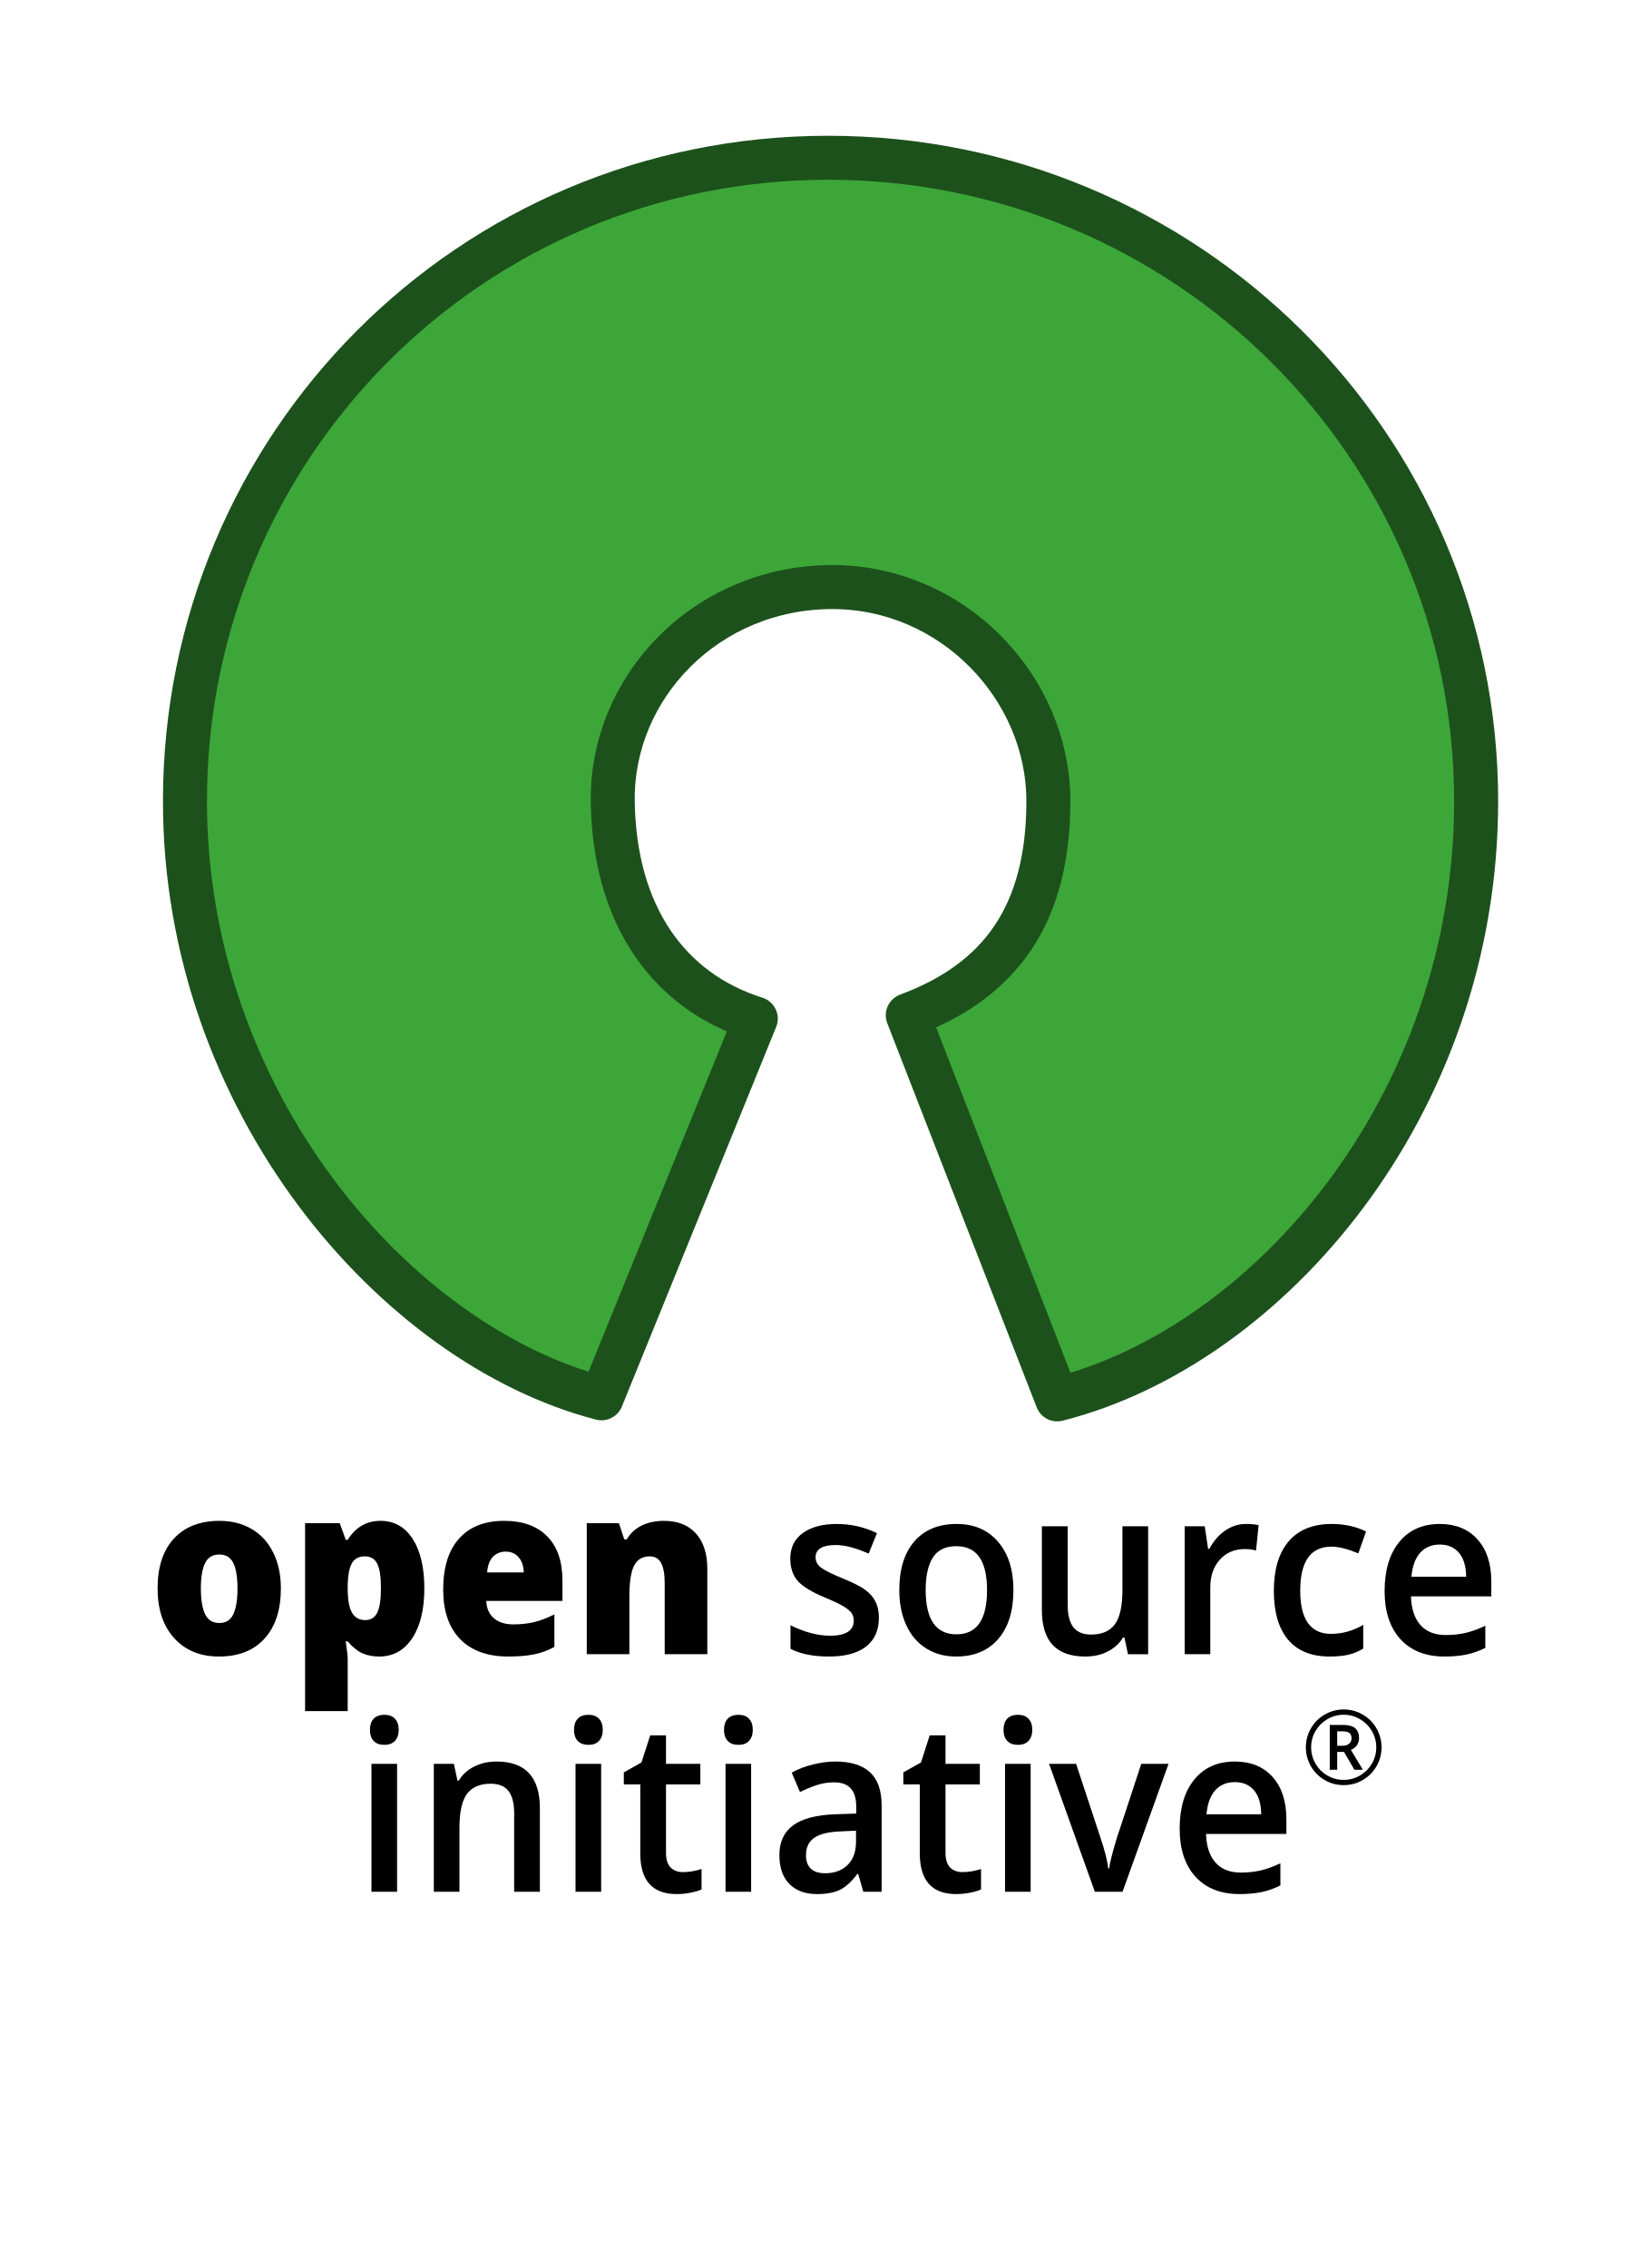
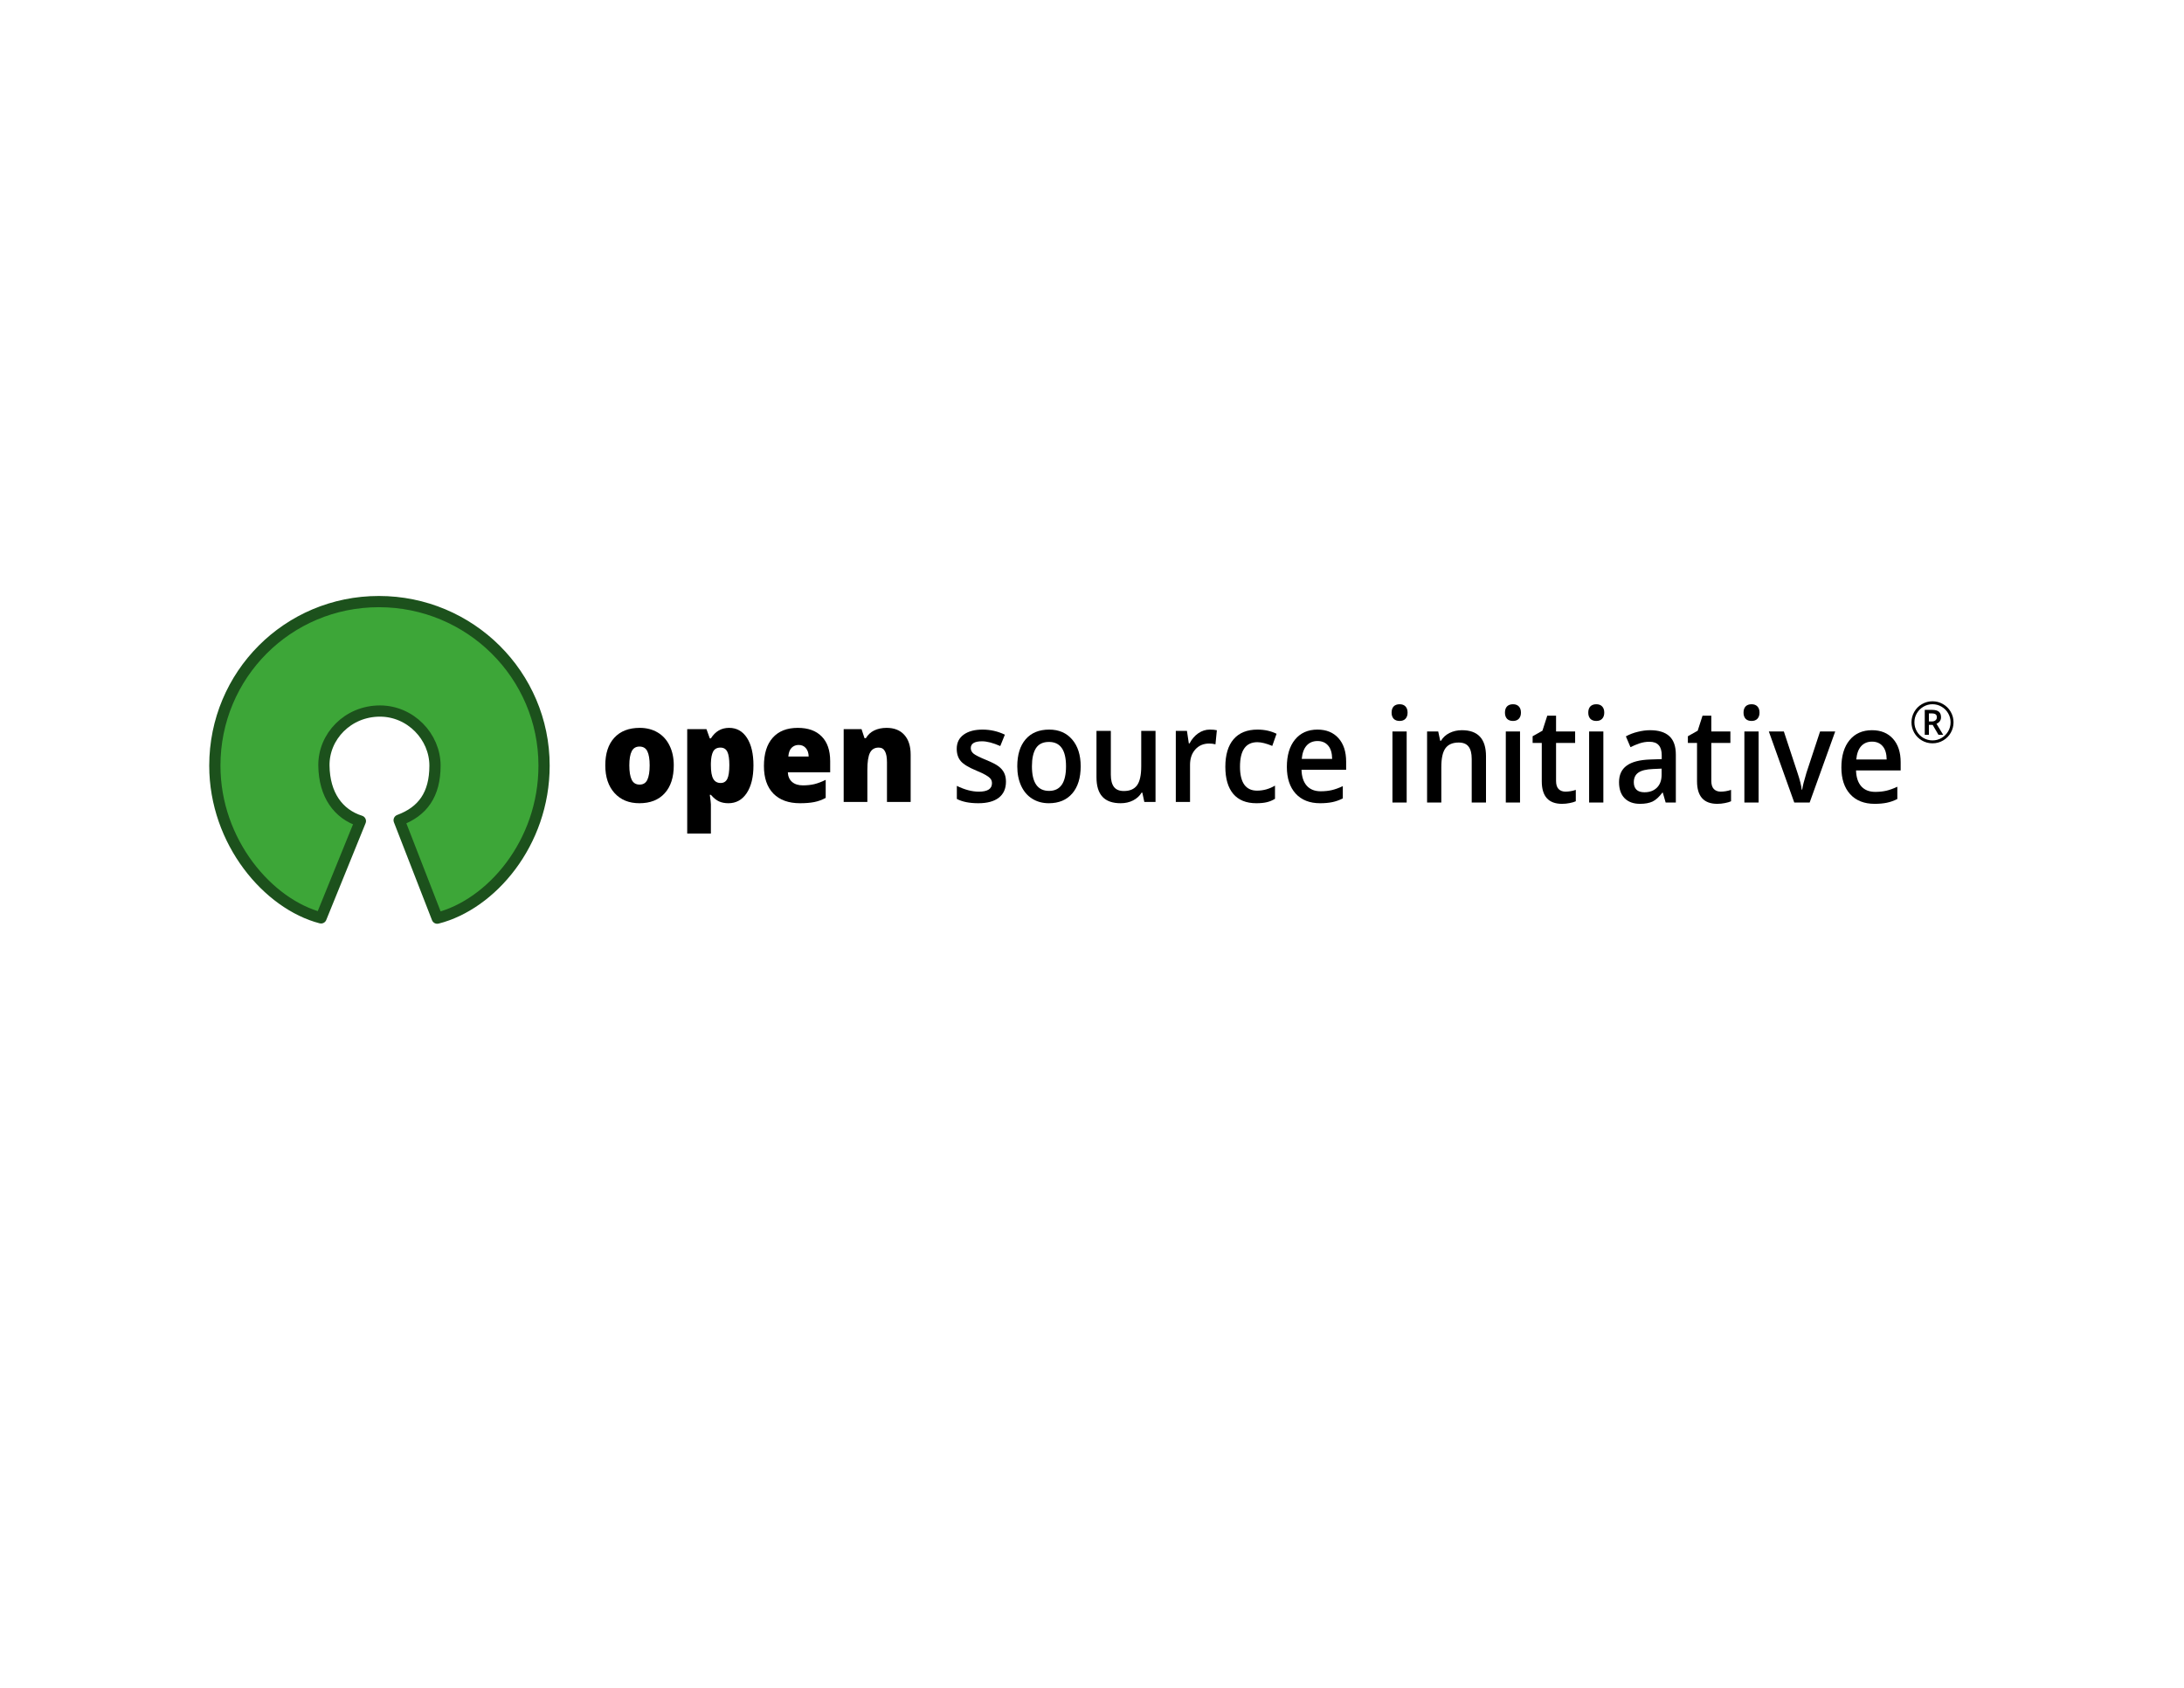
- <svg xmlns="http://www.w3.org/2000/svg" width="8in" height="11in" viewBox="0 0 576 792" version="1.2" id="svg5">
-   <defs id="defs9" />
-   <g id="surface480" transform="translate(56.31925,47.20125)">
-     <path style="fill:#3da638;fill-opacity:1;fill-rule:nonzero;stroke:#1c511c;stroke-width:153.697;stroke-linecap:round;stroke-linejoin:round;stroke-miterlimit:4;stroke-opacity:1" d="m 2607.227,1436.68 c 322.578,119.805 490.976,350.508 490.976,747.578 0,397.07 -334.609,746.953 -752.695,747.656 -441.211,0.703 -774.023,-349.141 -768.711,-747.656 5.312,-398.516 195.391,-663.633 499.57,-759.492 L 1537.5,99.062 C 816.289,285.781 82.773,1136.602 82.773,2184.258 c 0,1240.859 997.031,2246.797 2246.719,2246.797 1249.688,0 2262.734,-1005.938 2262.734,-2246.797 0,-1063.945 -726.562,-1902.93 -1463.164,-2088.906 z m 0,0" transform="matrix(0.1,0,0,-0.1,0,451)" id="path2" />
-   </g>
-   <flowRoot xml:space="preserve" id="flowRoot3726" style="fill:black;stroke:none;stroke-opacity:1;stroke-width:1px;stroke-linejoin:miter;stroke-linecap:butt;fill-opacity:1;font-family:Open Sans;font-style:normal;font-weight:normal;font-size:72px;-inkscape-font-specification:Open Sans;line-height:125%;letter-spacing:0px;word-spacing:0px;font-stretch:normal;font-variant:normal;text-anchor:start;text-align:start;writing-mode:lr">
-     <flowRegion id="flowRegion3728">
-       <rect id="rect3730" width="575.708" height="214.013" x="78.847" y="733.103" />
-     </flowRegion>
-     <flowPara id="flowPara3732" />
-   </flowRoot>
-   <flowRoot xml:space="preserve" id="flowRoot3734" style="fill:black;stroke:none;stroke-opacity:1;stroke-width:1px;stroke-linejoin:miter;stroke-linecap:butt;fill-opacity:1;font-family:Open Sans;font-style:normal;font-weight:normal;font-size:72px;-inkscape-font-specification:Open Sans;line-height:125%;letter-spacing:0px;word-spacing:0px;font-stretch:normal;font-variant:normal;text-anchor:start;text-align:start;writing-mode:lr">
-     <flowRegion id="flowRegion3736">
-       <rect id="rect3738" width="635.782" height="287.854" x="88.859" y="688.048" />
-     </flowRegion>
-     <flowPara id="flowPara3740" />
-   </flowRoot>
-   <g aria-label="open source initiative" transform="matrix(1.082925,0,0,1.148944,-0.4978535,-115.5074)" style="font-style:normal;font-variant:normal;font-weight:normal;font-stretch:normal;font-size:54px;line-height:125%;font-family:'Open Sans';-inkscape-font-specification:'Open Sans';text-align:start;letter-spacing:0px;word-spacing:0px;writing-mode:lr-tb;text-anchor:start;fill:#000000;fill-opacity:1;stroke:none;stroke-width:0.75px;stroke-linecap:butt;stroke-linejoin:miter;stroke-opacity:1" id="flowRoot3742">
-     <path d="m 91.043,583.307 q 0,9.773 -5.273,15.258 -5.238,5.449 -14.695,5.449 -9.07,0 -14.449,-5.59 -5.344,-5.59 -5.344,-15.117 0,-9.738 5.238,-15.117 5.273,-5.414 14.766,-5.414 5.871,0 10.371,2.496 4.5,2.496 6.926,7.172 2.461,4.641 2.461,10.863 z m -25.805,0 q 0,5.133 1.371,7.84 1.371,2.672 4.605,2.672 3.199,0 4.5,-2.672 1.336,-2.707 1.336,-7.84 0,-5.098 -1.336,-7.699 -1.336,-2.602 -4.57,-2.602 -3.164,0 -4.535,2.602 -1.371,2.566 -1.371,7.699 z" style="font-style:normal;font-variant:normal;font-weight:800;font-stretch:normal;font-size:72px;font-family:'Open Sans';-inkscape-font-specification:'Open Sans, Ultra-Bold';font-variant-ligatures:normal;font-variant-caps:normal;font-variant-numeric:normal;font-feature-settings:normal;text-align:center;writing-mode:lr-tb;text-anchor:middle" id="path3756" />
-     <path d="m 122.754,604.014 q -3.023,0 -5.414,-0.984 -2.391,-1.02 -4.746,-3.621 h -0.633 q 0.633,4.184 0.633,5.203 v 15.996 H 98.848 v -57.129 h 11.18 l 1.934,5.062 h 0.633 q 3.832,-5.766 10.582,-5.766 6.609,0 10.371,5.484 3.762,5.484 3.762,15.047 0,9.633 -3.938,15.188 -3.902,5.52 -10.617,5.52 z m -4.605,-30.445 q -3.023,0 -4.254,2.18 -1.195,2.145 -1.301,6.398 v 1.09 q 0,5.133 1.371,7.418 1.371,2.285 4.324,2.285 2.637,0 3.832,-2.25 1.195,-2.285 1.195,-7.523 0,-5.133 -1.195,-7.348 -1.195,-2.25 -3.973,-2.25 z" style="font-style:normal;font-variant:normal;font-weight:800;font-stretch:normal;font-size:72px;font-family:'Open Sans';-inkscape-font-specification:'Open Sans, Ultra-Bold';font-variant-ligatures:normal;font-variant-caps:normal;font-variant-numeric:normal;font-feature-settings:normal;text-align:center;writing-mode:lr-tb;text-anchor:middle" id="path3758" />
-     <path d="m 164.344,604.014 q -9.949,0 -15.469,-5.273 -5.484,-5.309 -5.484,-15.082 0,-10.09 5.098,-15.469 5.098,-5.414 14.555,-5.414 9,0 13.887,4.711 4.922,4.676 4.922,13.5 v 6.117 h -24.574 q 0.141,3.34 2.426,5.238 2.32,1.898 6.293,1.898 3.621,0 6.645,-0.668 3.059,-0.703 6.609,-2.355 v 9.879 q -3.234,1.652 -6.68,2.285 -3.445,0.633 -8.227,0.633 z m -0.809,-31.887 q -2.426,0 -4.078,1.547 -1.617,1.512 -1.898,4.781 h 11.812 q -0.07,-2.883 -1.652,-4.605 -1.547,-1.723 -4.184,-1.723 z" style="font-style:normal;font-variant:normal;font-weight:800;font-stretch:normal;font-size:72px;font-family:'Open Sans';-inkscape-font-specification:'Open Sans, Ultra-Bold';font-variant-ligatures:normal;font-variant-caps:normal;font-variant-numeric:normal;font-feature-settings:normal;text-align:center;writing-mode:lr-tb;text-anchor:middle" id="path3760" />
-     <path d="m 214.828,603.311 v -21.727 q 0,-3.973 -1.16,-5.977 -1.125,-2.039 -3.656,-2.039 -3.48,0 -5.027,2.777 -1.547,2.777 -1.547,9.527 v 17.438 h -13.746 v -39.832 h 10.371 l 1.723,4.922 h 0.809 q 1.758,-2.812 4.852,-4.219 3.129,-1.406 7.172,-1.406 6.609,0 10.266,3.832 3.691,3.832 3.691,10.793 v 25.91 z" style="font-style:normal;font-variant:normal;font-weight:800;font-stretch:normal;font-size:72px;font-family:'Open Sans';-inkscape-font-specification:'Open Sans, Ultra-Bold';font-variant-ligatures:normal;font-variant-caps:normal;font-variant-numeric:normal;font-feature-settings:normal;text-align:center;writing-mode:lr-tb;text-anchor:middle" id="path3762" />
-     <path d="m 283.91,592.237 q 0,5.695 -4.148,8.754 -4.148,3.023 -11.883,3.023 -7.77,0 -12.48,-2.355 v -7.137 q 6.855,3.164 12.762,3.164 7.629,0 7.629,-4.605 0,-1.477 -0.844,-2.461 -0.844,-0.984 -2.777,-2.039 -1.934,-1.055 -5.379,-2.391 -6.715,-2.602 -9.105,-5.203 -2.355,-2.602 -2.355,-6.75 0,-4.992 4.008,-7.734 4.043,-2.777 10.969,-2.777 6.855,0 12.973,2.777 l -2.672,6.223 q -6.293,-2.602 -10.582,-2.602 -6.539,0 -6.539,3.727 0,1.828 1.688,3.094 1.723,1.266 7.453,3.48 4.816,1.863 6.996,3.41 2.18,1.547 3.234,3.586 1.055,2.004 1.055,4.816 z" style="font-style:normal;font-variant:normal;font-weight:600;font-stretch:normal;font-size:72px;font-family:'Open Sans';-inkscape-font-specification:'Open Sans, Semi-Bold';font-variant-ligatures:normal;font-variant-caps:normal;font-variant-numeric:normal;font-feature-settings:normal;text-align:center;writing-mode:lr-tb;text-anchor:middle" id="path3764" />
-     <path d="m 327.293,583.799 q 0,9.527 -4.887,14.871 -4.887,5.344 -13.605,5.344 -5.449,0 -9.633,-2.461 -4.184,-2.461 -6.434,-7.066 -2.25,-4.605 -2.25,-10.688 0,-9.457 4.852,-14.766 4.852,-5.309 13.676,-5.309 8.438,0 13.359,5.449 4.922,5.414 4.922,14.625 z m -28.301,0 q 0,13.465 9.949,13.465 9.844,0 9.844,-13.465 0,-13.324 -9.914,-13.324 -5.203,0 -7.559,3.445 -2.32,3.445 -2.32,9.879 z" style="font-style:normal;font-variant:normal;font-weight:600;font-stretch:normal;font-size:72px;font-family:'Open Sans';-inkscape-font-specification:'Open Sans, Semi-Bold';font-variant-ligatures:normal;font-variant-caps:normal;font-variant-numeric:normal;font-feature-settings:normal;text-align:center;writing-mode:lr-tb;text-anchor:middle" id="path3766" />
-     <path d="m 364.242,603.311 -1.16,-5.098 h -0.422 q -1.723,2.707 -4.922,4.254 -3.164,1.547 -7.242,1.547 -7.066,0 -10.547,-3.516 -3.48,-3.516 -3.48,-10.652 v -25.418 h 8.332 v 23.977 q 0,4.465 1.828,6.715 1.828,2.215 5.73,2.215 5.203,0 7.629,-3.094 2.461,-3.129 2.461,-10.441 v -19.371 h 8.297 v 38.883 z" style="font-style:normal;font-variant:normal;font-weight:600;font-stretch:normal;font-size:72px;font-family:'Open Sans';-inkscape-font-specification:'Open Sans, Semi-Bold';font-variant-ligatures:normal;font-variant-caps:normal;font-variant-numeric:normal;font-feature-settings:normal;text-align:center;writing-mode:lr-tb;text-anchor:middle" id="path3768" />
-     <path d="m 402.246,563.725 q 2.496,0 4.113,0.352 l -0.809,7.699 q -1.758,-0.422 -3.656,-0.422 -4.957,0 -8.051,3.234 -3.059,3.234 -3.059,8.402 v 20.32 h -8.262 v -38.883 h 6.469 l 1.09,6.855 h 0.422 q 1.934,-3.48 5.027,-5.52 3.129,-2.039 6.715,-2.039 z" style="font-style:normal;font-variant:normal;font-weight:600;font-stretch:normal;font-size:72px;font-family:'Open Sans';-inkscape-font-specification:'Open Sans, Semi-Bold';font-variant-ligatures:normal;font-variant-caps:normal;font-variant-numeric:normal;font-feature-settings:normal;text-align:center;writing-mode:lr-tb;text-anchor:middle" id="path3770" />
-     <path d="m 429.281,604.014 q -8.824,0 -13.43,-5.133 -4.57,-5.168 -4.57,-14.801 0,-9.809 4.781,-15.082 4.816,-5.273 13.887,-5.273 6.152,0 11.074,2.285 l -2.496,6.645 q -5.238,-2.039 -8.648,-2.039 -10.09,0 -10.09,13.395 0,6.539 2.496,9.844 2.531,3.27 7.383,3.27 5.52,0 10.441,-2.742 v 7.207 q -2.215,1.301 -4.746,1.863 -2.496,0.562 -6.082,0.562 z" style="font-style:normal;font-variant:normal;font-weight:600;font-stretch:normal;font-size:72px;font-family:'Open Sans';-inkscape-font-specification:'Open Sans, Semi-Bold';font-variant-ligatures:normal;font-variant-caps:normal;font-variant-numeric:normal;font-feature-settings:normal;text-align:center;writing-mode:lr-tb;text-anchor:middle" id="path3772" />
-     <path d="m 466.301,604.014 q -9.07,0 -14.203,-5.273 Q 447,593.432 447,584.151 q 0,-9.527 4.746,-14.977 4.746,-5.449 13.043,-5.449 7.699,0 12.164,4.676 4.465,4.676 4.465,12.867 v 4.465 h -25.91 q 0.176,5.66 3.059,8.719 2.883,3.023 8.121,3.023 3.445,0 6.398,-0.633 2.988,-0.668 6.398,-2.18 v 6.715 q -3.023,1.441 -6.117,2.039 -3.094,0.598 -7.066,0.598 z m -1.512,-34.031 q -3.938,0 -6.328,2.496 -2.355,2.496 -2.812,7.277 h 17.648 q -0.07,-4.816 -2.32,-7.277 -2.25,-2.496 -6.188,-2.496 z" style="font-style:normal;font-variant:normal;font-weight:600;font-stretch:normal;font-size:72px;font-family:'Open Sans';-inkscape-font-specification:'Open Sans, Semi-Bold';font-variant-ligatures:normal;font-variant-caps:normal;font-variant-numeric:normal;font-feature-settings:normal;text-align:center;writing-mode:lr-tb;text-anchor:middle" id="path3774" />
-     <path d="m 128.52,675.51 h -8.262 V 636.627 h 8.262 z m -8.754,-49.184 q 0,-2.215 1.195,-3.41 1.23,-1.195 3.48,-1.195 2.18,0 3.375,1.195 1.23,1.195 1.23,3.41 0,2.109 -1.23,3.34 -1.195,1.195 -3.375,1.195 -2.25,0 -3.48,-1.195 -1.195,-1.23 -1.195,-3.34 z" style="font-style:normal;font-variant:normal;font-weight:600;font-stretch:normal;font-size:72px;font-family:'Open Sans';-inkscape-font-specification:'Open Sans, Semi-Bold';font-variant-ligatures:normal;font-variant-caps:normal;font-variant-numeric:normal;font-feature-settings:normal;text-align:center;writing-mode:lr-tb;text-anchor:middle;stroke-width:0.75px" id="path3776" />
-     <path d="m 174.574,675.51 h -8.297 v -23.906 q 0,-4.5 -1.828,-6.715 -1.793,-2.215 -5.73,-2.215 -5.238,0 -7.664,3.094 -2.426,3.094 -2.426,10.371 v 19.371 h -8.262 V 636.627 h 6.469 l 1.16,5.098 h 0.422 q 1.758,-2.777 4.992,-4.289 3.234,-1.512 7.172,-1.512 13.992,0 13.992,14.238 z" style="font-style:normal;font-variant:normal;font-weight:600;font-stretch:normal;font-size:72px;font-family:'Open Sans';-inkscape-font-specification:'Open Sans, Semi-Bold';font-variant-ligatures:normal;font-variant-caps:normal;font-variant-numeric:normal;font-feature-settings:normal;text-align:center;writing-mode:lr-tb;text-anchor:middle;stroke-width:0.75px" id="path3778" />
-     <path d="m 194.332,675.51 h -8.262 V 636.627 h 8.262 z m -8.754,-49.184 q 0,-2.215 1.195,-3.41 1.23,-1.195 3.48,-1.195 2.18,0 3.375,1.195 1.23,1.195 1.23,3.41 0,2.109 -1.23,3.34 -1.195,1.195 -3.375,1.195 -2.25,0 -3.48,-1.195 -1.195,-1.23 -1.195,-3.34 z" style="font-style:normal;font-variant:normal;font-weight:600;font-stretch:normal;font-size:72px;font-family:'Open Sans';-inkscape-font-specification:'Open Sans, Semi-Bold';font-variant-ligatures:normal;font-variant-caps:normal;font-variant-numeric:normal;font-feature-settings:normal;text-align:center;writing-mode:lr-tb;text-anchor:middle;stroke-width:0.75px" id="path3780" />
-     <path d="m 220.664,669.533 q 3.023,0 6.047,-0.949 v 6.223 q -1.371,0.598 -3.551,0.984 -2.145,0.422 -4.465,0.422 -11.742,0 -11.742,-12.375 v -20.953 h -5.309 v -3.656 l 5.695,-3.023 2.812,-8.227 H 215.25 v 8.648 h 11.074 v 6.258 H 215.25 v 20.812 q 0,2.988 1.477,4.43 1.512,1.406 3.938,1.406 z" style="font-style:normal;font-variant:normal;font-weight:600;font-stretch:normal;font-size:72px;font-family:'Open Sans';-inkscape-font-specification:'Open Sans, Semi-Bold';font-variant-ligatures:normal;font-variant-caps:normal;font-variant-numeric:normal;font-feature-settings:normal;text-align:center;writing-mode:lr-tb;text-anchor:middle;stroke-width:0.75px" id="path3782" />
-     <path d="m 242.707,675.51 h -8.262 V 636.627 h 8.262 z m -8.754,-49.184 q 0,-2.215 1.195,-3.41 1.23,-1.195 3.48,-1.195 2.18,0 3.375,1.195 1.23,1.195 1.23,3.41 0,2.109 -1.23,3.34 -1.195,1.195 -3.375,1.195 -2.25,0 -3.48,-1.195 -1.195,-1.23 -1.195,-3.34 z" style="font-style:normal;font-variant:normal;font-weight:600;font-stretch:normal;font-size:72px;font-family:'Open Sans';-inkscape-font-specification:'Open Sans, Semi-Bold';font-variant-ligatures:normal;font-variant-caps:normal;font-variant-numeric:normal;font-feature-settings:normal;text-align:center;writing-mode:lr-tb;text-anchor:middle;stroke-width:0.75px" id="path3784" />
-     <path d="m 278.883,675.51 -1.652,-5.414 h -0.281 q -2.812,3.551 -5.66,4.852 -2.848,1.266 -7.312,1.266 -5.73,0 -8.965,-3.094 -3.199,-3.094 -3.199,-8.754 0,-6.012 4.465,-9.07 4.465,-3.059 13.605,-3.34 l 6.715,-0.211 v -2.074 q 0,-3.727 -1.758,-5.555 -1.723,-1.863 -5.379,-1.863 -2.988,0 -5.73,0.879 -2.742,0.879 -5.273,2.074 l -2.672,-5.906 q 3.164,-1.652 6.926,-2.496 3.762,-0.879 7.102,-0.879 7.418,0 11.18,3.234 3.797,3.234 3.797,10.16 v 26.191 z m -12.305,-5.625 q 4.5,0 7.207,-2.496 2.742,-2.531 2.742,-7.066 v -3.375 l -4.992,0.211 q -5.836,0.211 -8.508,1.969 -2.637,1.723 -2.637,5.309 0,2.602 1.547,4.043 1.547,1.406 4.641,1.406 z" style="font-style:normal;font-variant:normal;font-weight:600;font-stretch:normal;font-size:72px;font-family:'Open Sans';-inkscape-font-specification:'Open Sans, Semi-Bold';font-variant-ligatures:normal;font-variant-caps:normal;font-variant-numeric:normal;font-feature-settings:normal;text-align:center;writing-mode:lr-tb;text-anchor:middle;stroke-width:0.75px" id="path3786" />
-     <path d="m 310.805,669.533 q 3.023,0 6.047,-0.949 v 6.223 q -1.371,0.598 -3.551,0.984 -2.145,0.422 -4.465,0.422 -11.742,0 -11.742,-12.375 v -20.953 h -5.309 v -3.656 l 5.695,-3.023 2.812,-8.227 h 5.098 v 8.648 h 11.074 v 6.258 h -11.074 v 20.812 q 0,2.988 1.477,4.43 1.512,1.406 3.938,1.406 z" style="font-style:normal;font-variant:normal;font-weight:600;font-stretch:normal;font-size:72px;font-family:'Open Sans';-inkscape-font-specification:'Open Sans, Semi-Bold';font-variant-ligatures:normal;font-variant-caps:normal;font-variant-numeric:normal;font-feature-settings:normal;text-align:center;writing-mode:lr-tb;text-anchor:middle;stroke-width:0.75px" id="path3788" />
-     <path d="m 332.848,675.51 h -8.262 V 636.627 h 8.262 z m -8.754,-49.184 q 0,-2.215 1.195,-3.41 1.23,-1.195 3.48,-1.195 2.18,0 3.375,1.195 1.23,1.195 1.23,3.41 0,2.109 -1.23,3.34 -1.195,1.195 -3.375,1.195 -2.25,0 -3.48,-1.195 -1.195,-1.23 -1.195,-3.34 z" style="font-style:normal;font-variant:normal;font-weight:600;font-stretch:normal;font-size:72px;font-family:'Open Sans';-inkscape-font-specification:'Open Sans, Semi-Bold';font-variant-ligatures:normal;font-variant-caps:normal;font-variant-numeric:normal;font-feature-settings:normal;text-align:center;writing-mode:lr-tb;text-anchor:middle;stroke-width:0.75px" id="path3790" />
-     <path d="M 353.555,675.51 338.789,636.627 h 8.719 l 7.91,22.605 q 2.039,5.695 2.461,9.211 h 0.281 q 0.316,-2.531 2.461,-9.211 l 7.91,-22.605 h 8.789 l -14.836,38.883 z" style="font-style:normal;font-variant:normal;font-weight:600;font-stretch:normal;font-size:72px;font-family:'Open Sans';-inkscape-font-specification:'Open Sans, Semi-Bold';font-variant-ligatures:normal;font-variant-caps:normal;font-variant-numeric:normal;font-feature-settings:normal;text-align:center;writing-mode:lr-tb;text-anchor:middle;stroke-width:0.75px" id="path3792" />
-     <path d="m 400.207,676.213 q -9.07,0 -14.203,-5.273 -5.098,-5.309 -5.098,-14.59 0,-9.527 4.746,-14.977 4.746,-5.449 13.043,-5.449 7.699,0 12.164,4.676 4.465,4.676 4.465,12.867 v 4.465 h -25.91 q 0.176,5.66 3.059,8.719 2.883,3.023 8.121,3.023 3.445,0 6.398,-0.633 2.988,-0.668 6.398,-2.18 v 6.715 q -3.023,1.441 -6.117,2.039 -3.094,0.598 -7.066,0.598 z m -1.512,-34.031 q -3.938,0 -6.328,2.496 -2.355,2.496 -2.812,7.277 h 17.648 q -0.07,-4.816 -2.32,-7.277 -2.25,-2.496 -6.188,-2.496 z" style="font-style:normal;font-variant:normal;font-weight:600;font-stretch:normal;font-size:72px;font-family:'Open Sans';-inkscape-font-specification:'Open Sans, Semi-Bold';font-variant-ligatures:normal;font-variant-caps:normal;font-variant-numeric:normal;font-feature-settings:normal;text-align:center;writing-mode:lr-tb;text-anchor:middle;stroke-width:0.75px" id="path3794" />
-     <g aria-label="®" transform="matrix(0.6925691,0,0,0.6527733,405.2446,262.2938)" style="font-style:normal;font-variant:normal;font-weight:normal;font-stretch:normal;font-size:48px;line-height:125%;font-family:'Open Sans';-inkscape-font-specification:'Open Sans, Normal';font-variant-ligatures:normal;font-variant-caps:normal;font-variant-numeric:normal;font-feature-settings:normal;text-align:start;letter-spacing:0px;word-spacing:0px;writing-mode:lr-tb;text-anchor:start;fill:#000000;fill-opacity:1;stroke:none;stroke-width:1px;stroke-linecap:butt;stroke-linejoin:miter;stroke-opacity:1" id="flowRoot3797">
-       <path d="m 38.221,565.036 h 2.531 q 1.875,0 3,-0.961 1.148,-0.984 1.148,-2.484 0,-1.758 -1.008,-2.508 -1.008,-0.773 -3.188,-0.773 h -2.484 z m 10.172,-3.539 q 0,1.875 -1.008,3.328 -0.984,1.43 -2.789,2.133 l 5.578,9.258 h -3.938 l -4.852,-8.297 h -3.164 v 8.297 h -3.469 v -20.883 h 6.117 q 3.891,0 5.695,1.523 1.828,1.523 1.828,4.641 z m -24.773,4.266 q 0,-4.688 2.344,-8.789 2.344,-4.102 6.445,-6.469 4.102,-2.367 8.836,-2.367 4.688,0 8.789,2.344 4.102,2.344 6.469,6.445 2.367,4.102 2.367,8.836 0,4.617 -2.273,8.672 -2.273,4.055 -6.375,6.492 -4.102,2.438 -8.977,2.438 -4.852,0 -8.953,-2.414 -4.102,-2.438 -6.398,-6.492 -2.273,-4.055 -2.273,-8.695 z m 2.461,0 q 0,4.055 2.039,7.594 2.039,3.516 5.555,5.555 3.539,2.016 7.57,2.016 4.078,0 7.57,-2.039 3.492,-2.039 5.531,-5.508 2.062,-3.492 2.062,-7.617 0,-4.078 -2.039,-7.57 -2.039,-3.492 -5.531,-5.531 -3.469,-2.062 -7.594,-2.062 -4.078,0 -7.57,2.039 -3.492,2.039 -5.555,5.531 -2.039,3.469 -2.039,7.594 z" style="" id="path3805" />
+ <svg xmlns="http://www.w3.org/2000/svg" width="11in" height="8.5in" viewBox="0 0 11 8.5" version="1.1" id="SVGRoot">
+   <defs id="defs42" />
+   <g id="layer1">
+     <g id="surface480" transform="matrix(0.00367711,0,0,0.00367711,1.051629,3.000553)">
+       <path style="fill:#3da638;fill-opacity:1;fill-rule:nonzero;stroke:#1c511c;stroke-width:153.697;stroke-linecap:round;stroke-linejoin:round;stroke-miterlimit:4;stroke-opacity:1" d="m 2607.227,1436.68 c 322.578,119.805 490.976,350.508 490.976,747.578 0,397.07 -334.609,746.953 -752.695,747.656 -441.211,0.703 -774.023,-349.141 -768.711,-747.656 5.312,-398.516 195.391,-663.633 499.57,-759.492 L 1537.5,99.062 C 816.289,285.781 82.773,1136.602 82.773,2184.258 c 0,1240.859 997.031,2246.797 2246.719,2246.797 1249.688,0 2262.734,-1005.938 2262.734,-2246.797 0,-1063.945 -726.562,-1902.93 -1463.164,-2088.906 z m 0,0" transform="matrix(0.1,0,0,-0.1,0,451)" id="path2" />
+     </g>
+     <g aria-label="open source initiative" transform="matrix(0.00867498,0,0,0.00920384,2.603723,-1.514173)" style="font-style:normal;font-variant:normal;font-weight:normal;font-stretch:normal;font-size:54px;line-height:125%;font-family:'Open Sans';-inkscape-font-specification:'Open Sans';text-align:start;letter-spacing:0px;word-spacing:0px;writing-mode:lr-tb;text-anchor:start;fill:#000000;fill-opacity:1;stroke:none;stroke-width:0.75px;stroke-linecap:butt;stroke-linejoin:miter;stroke-opacity:1" id="flowRoot3742">
+       <path d="m 91.043,583.307 q 0,9.773 -5.273,15.258 -5.238,5.449 -14.695,5.449 -9.07,0 -14.449,-5.59 -5.344,-5.59 -5.344,-15.117 0,-9.738 5.238,-15.117 5.273,-5.414 14.766,-5.414 5.871,0 10.371,2.496 4.5,2.496 6.926,7.172 2.461,4.641 2.461,10.863 z m -25.805,0 q 0,5.133 1.371,7.84 1.371,2.672 4.605,2.672 3.199,0 4.5,-2.672 1.336,-2.707 1.336,-7.84 0,-5.098 -1.336,-7.699 -1.336,-2.602 -4.57,-2.602 -3.164,0 -4.535,2.602 -1.371,2.566 -1.371,7.699 z" style="font-style:normal;font-variant:normal;font-weight:800;font-stretch:normal;font-size:72px;font-family:'Open Sans';-inkscape-font-specification:'Open Sans, Ultra-Bold';font-variant-ligatures:normal;font-variant-caps:normal;font-variant-numeric:normal;font-feature-settings:normal;text-align:center;writing-mode:lr-tb;text-anchor:middle" id="path3756" />
+       <path d="m 122.754,604.014 q -3.023,0 -5.414,-0.984 -2.391,-1.02 -4.746,-3.621 h -0.633 q 0.633,4.184 0.633,5.203 v 15.996 H 98.848 v -57.129 h 11.18 l 1.934,5.062 h 0.633 q 3.832,-5.766 10.582,-5.766 6.609,0 10.371,5.484 3.762,5.484 3.762,15.047 0,9.633 -3.938,15.188 -3.902,5.52 -10.617,5.52 z m -4.605,-30.445 q -3.023,0 -4.254,2.18 -1.195,2.145 -1.301,6.398 v 1.09 q 0,5.133 1.371,7.418 1.371,2.285 4.324,2.285 2.637,0 3.832,-2.25 1.195,-2.285 1.195,-7.523 0,-5.133 -1.195,-7.348 -1.195,-2.25 -3.973,-2.25 z" style="font-style:normal;font-variant:normal;font-weight:800;font-stretch:normal;font-size:72px;font-family:'Open Sans';-inkscape-font-specification:'Open Sans, Ultra-Bold';font-variant-ligatures:normal;font-variant-caps:normal;font-variant-numeric:normal;font-feature-settings:normal;text-align:center;writing-mode:lr-tb;text-anchor:middle" id="path3758" />
+       <path d="m 164.344,604.014 q -9.949,0 -15.469,-5.273 -5.484,-5.309 -5.484,-15.082 0,-10.09 5.098,-15.469 5.098,-5.414 14.555,-5.414 9,0 13.887,4.711 4.922,4.676 4.922,13.5 v 6.117 h -24.574 q 0.141,3.34 2.426,5.238 2.32,1.898 6.293,1.898 3.621,0 6.645,-0.668 3.059,-0.703 6.609,-2.355 v 9.879 q -3.234,1.652 -6.68,2.285 -3.445,0.633 -8.227,0.633 z m -0.809,-31.887 q -2.426,0 -4.078,1.547 -1.617,1.512 -1.898,4.781 h 11.812 q -0.07,-2.883 -1.652,-4.605 -1.547,-1.723 -4.184,-1.723 z" style="font-style:normal;font-variant:normal;font-weight:800;font-stretch:normal;font-size:72px;font-family:'Open Sans';-inkscape-font-specification:'Open Sans, Ultra-Bold';font-variant-ligatures:normal;font-variant-caps:normal;font-variant-numeric:normal;font-feature-settings:normal;text-align:center;writing-mode:lr-tb;text-anchor:middle" id="path3760" />
+       <path d="m 214.828,603.311 v -21.727 q 0,-3.973 -1.16,-5.977 -1.125,-2.039 -3.656,-2.039 -3.48,0 -5.027,2.777 -1.547,2.777 -1.547,9.527 v 17.438 h -13.746 v -39.832 h 10.371 l 1.723,4.922 h 0.809 q 1.758,-2.812 4.852,-4.219 3.129,-1.406 7.172,-1.406 6.609,0 10.266,3.832 3.691,3.832 3.691,10.793 v 25.91 z" style="font-style:normal;font-variant:normal;font-weight:800;font-stretch:normal;font-size:72px;font-family:'Open Sans';-inkscape-font-specification:'Open Sans, Ultra-Bold';font-variant-ligatures:normal;font-variant-caps:normal;font-variant-numeric:normal;font-feature-settings:normal;text-align:center;writing-mode:lr-tb;text-anchor:middle" id="path3762" />
+       <path d="m 283.91,592.237 q 0,5.695 -4.148,8.754 -4.148,3.023 -11.883,3.023 -7.77,0 -12.48,-2.355 v -7.137 q 6.855,3.164 12.762,3.164 7.629,0 7.629,-4.605 0,-1.477 -0.844,-2.461 -0.844,-0.984 -2.777,-2.039 -1.934,-1.055 -5.379,-2.391 -6.715,-2.602 -9.105,-5.203 -2.355,-2.602 -2.355,-6.75 0,-4.992 4.008,-7.734 4.043,-2.777 10.969,-2.777 6.855,0 12.973,2.777 l -2.672,6.223 q -6.293,-2.602 -10.582,-2.602 -6.539,0 -6.539,3.727 0,1.828 1.688,3.094 1.723,1.266 7.453,3.48 4.816,1.863 6.996,3.41 2.18,1.547 3.234,3.586 1.055,2.004 1.055,4.816 z" style="font-style:normal;font-variant:normal;font-weight:600;font-stretch:normal;font-size:72px;font-family:'Open Sans';-inkscape-font-specification:'Open Sans, Semi-Bold';font-variant-ligatures:normal;font-variant-caps:normal;font-variant-numeric:normal;font-feature-settings:normal;text-align:center;writing-mode:lr-tb;text-anchor:middle" id="path3764" />
+       <path d="m 327.293,583.799 q 0,9.527 -4.887,14.871 -4.887,5.344 -13.605,5.344 -5.449,0 -9.633,-2.461 -4.184,-2.461 -6.434,-7.066 -2.25,-4.605 -2.25,-10.688 0,-9.457 4.852,-14.766 4.852,-5.309 13.676,-5.309 8.438,0 13.359,5.449 4.922,5.414 4.922,14.625 z m -28.301,0 q 0,13.465 9.949,13.465 9.844,0 9.844,-13.465 0,-13.324 -9.914,-13.324 -5.203,0 -7.559,3.445 -2.32,3.445 -2.32,9.879 z" style="font-style:normal;font-variant:normal;font-weight:600;font-stretch:normal;font-size:72px;font-family:'Open Sans';-inkscape-font-specification:'Open Sans, Semi-Bold';font-variant-ligatures:normal;font-variant-caps:normal;font-variant-numeric:normal;font-feature-settings:normal;text-align:center;writing-mode:lr-tb;text-anchor:middle" id="path3766" />
+       <path d="m 364.242,603.311 -1.16,-5.098 h -0.422 q -1.723,2.707 -4.922,4.254 -3.164,1.547 -7.242,1.547 -7.066,0 -10.547,-3.516 -3.48,-3.516 -3.48,-10.652 v -25.418 h 8.332 v 23.977 q 0,4.465 1.828,6.715 1.828,2.215 5.73,2.215 5.203,0 7.629,-3.094 2.461,-3.129 2.461,-10.441 v -19.371 h 8.297 v 38.883 z" style="font-style:normal;font-variant:normal;font-weight:600;font-stretch:normal;font-size:72px;font-family:'Open Sans';-inkscape-font-specification:'Open Sans, Semi-Bold';font-variant-ligatures:normal;font-variant-caps:normal;font-variant-numeric:normal;font-feature-settings:normal;text-align:center;writing-mode:lr-tb;text-anchor:middle" id="path3768" />
+       <path d="m 402.246,563.725 q 2.496,0 4.113,0.352 l -0.809,7.699 q -1.758,-0.422 -3.656,-0.422 -4.957,0 -8.051,3.234 -3.059,3.234 -3.059,8.402 v 20.32 h -8.262 v -38.883 h 6.469 l 1.09,6.855 h 0.422 q 1.934,-3.48 5.027,-5.52 3.129,-2.039 6.715,-2.039 z" style="font-style:normal;font-variant:normal;font-weight:600;font-stretch:normal;font-size:72px;font-family:'Open Sans';-inkscape-font-specification:'Open Sans, Semi-Bold';font-variant-ligatures:normal;font-variant-caps:normal;font-variant-numeric:normal;font-feature-settings:normal;text-align:center;writing-mode:lr-tb;text-anchor:middle" id="path3770" />
+       <path d="m 429.281,604.014 q -8.824,0 -13.43,-5.133 -4.57,-5.168 -4.57,-14.801 0,-9.809 4.781,-15.082 4.816,-5.273 13.887,-5.273 6.152,0 11.074,2.285 l -2.496,6.645 q -5.238,-2.039 -8.648,-2.039 -10.09,0 -10.09,13.395 0,6.539 2.496,9.844 2.531,3.27 7.383,3.27 5.52,0 10.441,-2.742 v 7.207 q -2.215,1.301 -4.746,1.863 -2.496,0.562 -6.082,0.562 z" style="font-style:normal;font-variant:normal;font-weight:600;font-stretch:normal;font-size:72px;font-family:'Open Sans';-inkscape-font-specification:'Open Sans, Semi-Bold';font-variant-ligatures:normal;font-variant-caps:normal;font-variant-numeric:normal;font-feature-settings:normal;text-align:center;writing-mode:lr-tb;text-anchor:middle" id="path3772" />
+       <path d="m 466.301,604.014 q -9.07,0 -14.203,-5.273 Q 447,593.432 447,584.151 q 0,-9.527 4.746,-14.977 4.746,-5.449 13.043,-5.449 7.699,0 12.164,4.676 4.465,4.676 4.465,12.867 v 4.465 h -25.91 q 0.176,5.66 3.059,8.719 2.883,3.023 8.121,3.023 3.445,0 6.398,-0.633 2.988,-0.668 6.398,-2.18 v 6.715 q -3.023,1.441 -6.117,2.039 -3.094,0.598 -7.066,0.598 z m -1.512,-34.031 q -3.938,0 -6.328,2.496 -2.355,2.496 -2.812,7.277 h 17.648 q -0.07,-4.816 -2.32,-7.277 -2.25,-2.496 -6.188,-2.496 z" style="font-style:normal;font-variant:normal;font-weight:600;font-stretch:normal;font-size:72px;font-family:'Open Sans';-inkscape-font-specification:'Open Sans, Semi-Bold';font-variant-ligatures:normal;font-variant-caps:normal;font-variant-numeric:normal;font-feature-settings:normal;text-align:center;writing-mode:lr-tb;text-anchor:middle" id="path3774" />
+       <path d="m 516.565,603.641 h -8.262 V 564.758 h 8.262 z m -8.754,-49.184 q 0,-2.215 1.195,-3.41 1.23,-1.195 3.48,-1.195 2.18,0 3.375,1.195 1.23,1.195 1.23,3.41 0,2.109 -1.23,3.34 -1.195,1.195 -3.375,1.195 -2.25,0 -3.48,-1.195 -1.195,-1.23 -1.195,-3.34 z" style="font-style:normal;font-variant:normal;font-weight:600;font-stretch:normal;font-size:72px;font-family:'Open Sans';-inkscape-font-specification:'Open Sans, Semi-Bold';font-variant-ligatures:normal;font-variant-caps:normal;font-variant-numeric:normal;font-feature-settings:normal;text-align:center;writing-mode:lr-tb;text-anchor:middle;stroke-width:0.75px" id="path3776" />
+       <path d="m 562.619,603.641 h -8.297 v -23.906 q 0,-4.5 -1.828,-6.715 -1.793,-2.215 -5.73,-2.215 -5.238,0 -7.664,3.094 -2.426,3.094 -2.426,10.371 v 19.371 h -8.262 V 564.758 h 6.469 l 1.16,5.098 h 0.422 q 1.758,-2.777 4.992,-4.289 3.234,-1.512 7.172,-1.512 13.992,0 13.992,14.238 z" style="font-style:normal;font-variant:normal;font-weight:600;font-stretch:normal;font-size:72px;font-family:'Open Sans';-inkscape-font-specification:'Open Sans, Semi-Bold';font-variant-ligatures:normal;font-variant-caps:normal;font-variant-numeric:normal;font-feature-settings:normal;text-align:center;writing-mode:lr-tb;text-anchor:middle;stroke-width:0.75px" id="path3778" />
+       <path d="m 582.377,603.641 h -8.262 V 564.758 h 8.262 z m -8.754,-49.184 q 0,-2.215 1.195,-3.41 1.23,-1.195 3.48,-1.195 2.18,0 3.375,1.195 1.23,1.195 1.23,3.41 0,2.109 -1.23,3.34 -1.195,1.195 -3.375,1.195 -2.25,0 -3.48,-1.195 -1.195,-1.23 -1.195,-3.34 z" style="font-style:normal;font-variant:normal;font-weight:600;font-stretch:normal;font-size:72px;font-family:'Open Sans';-inkscape-font-specification:'Open Sans, Semi-Bold';font-variant-ligatures:normal;font-variant-caps:normal;font-variant-numeric:normal;font-feature-settings:normal;text-align:center;writing-mode:lr-tb;text-anchor:middle;stroke-width:0.75px" id="path3780" />
+       <path d="m 608.709,597.665 q 3.023,0 6.047,-0.949 v 6.223 q -1.371,0.598 -3.551,0.984 -2.145,0.422 -4.465,0.422 -11.742,0 -11.742,-12.375 v -20.953 h -5.309 v -3.656 l 5.695,-3.023 2.812,-8.227 h 5.098 v 8.648 h 11.074 v 6.258 h -11.074 v 20.812 q 0,2.988 1.477,4.43 1.512,1.406 3.938,1.406 z" style="font-style:normal;font-variant:normal;font-weight:600;font-stretch:normal;font-size:72px;font-family:'Open Sans';-inkscape-font-specification:'Open Sans, Semi-Bold';font-variant-ligatures:normal;font-variant-caps:normal;font-variant-numeric:normal;font-feature-settings:normal;text-align:center;writing-mode:lr-tb;text-anchor:middle;stroke-width:0.75px" id="path3782" />
+       <path d="m 630.752,603.641 h -8.262 V 564.758 h 8.262 z m -8.754,-49.184 q 0,-2.215 1.195,-3.41 1.23,-1.195 3.48,-1.195 2.18,0 3.375,1.195 1.23,1.195 1.23,3.41 0,2.109 -1.23,3.34 -1.195,1.195 -3.375,1.195 -2.25,0 -3.48,-1.195 -1.195,-1.23 -1.195,-3.34 z" style="font-style:normal;font-variant:normal;font-weight:600;font-stretch:normal;font-size:72px;font-family:'Open Sans';-inkscape-font-specification:'Open Sans, Semi-Bold';font-variant-ligatures:normal;font-variant-caps:normal;font-variant-numeric:normal;font-feature-settings:normal;text-align:center;writing-mode:lr-tb;text-anchor:middle;stroke-width:0.75px" id="path3784" />
+       <path d="m 666.928,603.641 -1.652,-5.414 h -0.281 q -2.812,3.551 -5.66,4.852 -2.848,1.266 -7.312,1.266 -5.73,0 -8.965,-3.094 -3.199,-3.094 -3.199,-8.754 0,-6.012 4.465,-9.07 4.465,-3.059 13.605,-3.34 l 6.715,-0.211 v -2.074 q 0,-3.727 -1.758,-5.555 -1.723,-1.863 -5.379,-1.863 -2.988,0 -5.73,0.879 -2.742,0.879 -5.273,2.074 l -2.672,-5.906 q 3.164,-1.652 6.926,-2.496 3.762,-0.879 7.102,-0.879 7.418,0 11.18,3.234 3.797,3.234 3.797,10.16 v 26.191 z m -12.305,-5.625 q 4.5,0 7.207,-2.496 2.742,-2.531 2.742,-7.066 v -3.375 l -4.992,0.211 q -5.836,0.211 -8.508,1.969 -2.637,1.723 -2.637,5.309 0,2.602 1.547,4.043 1.547,1.406 4.641,1.406 z" style="font-style:normal;font-variant:normal;font-weight:600;font-stretch:normal;font-size:72px;font-family:'Open Sans';-inkscape-font-specification:'Open Sans, Semi-Bold';font-variant-ligatures:normal;font-variant-caps:normal;font-variant-numeric:normal;font-feature-settings:normal;text-align:center;writing-mode:lr-tb;text-anchor:middle;stroke-width:0.75px" id="path3786" />
+       <path d="m 698.85,597.665 q 3.023,0 6.047,-0.949 v 6.223 q -1.371,0.598 -3.551,0.984 -2.145,0.422 -4.465,0.422 -11.742,0 -11.742,-12.375 v -20.953 h -5.309 v -3.656 l 5.695,-3.023 2.812,-8.227 h 5.098 v 8.648 h 11.074 v 6.258 h -11.074 v 20.812 q 0,2.988 1.477,4.43 1.512,1.406 3.938,1.406 z" style="font-style:normal;font-variant:normal;font-weight:600;font-stretch:normal;font-size:72px;font-family:'Open Sans';-inkscape-font-specification:'Open Sans, Semi-Bold';font-variant-ligatures:normal;font-variant-caps:normal;font-variant-numeric:normal;font-feature-settings:normal;text-align:center;writing-mode:lr-tb;text-anchor:middle;stroke-width:0.75px" id="path3788" />
+       <path d="m 720.893,603.641 h -8.262 V 564.758 h 8.262 z m -8.754,-49.184 q 0,-2.215 1.195,-3.41 1.23,-1.195 3.48,-1.195 2.18,0 3.375,1.195 1.23,1.195 1.23,3.41 0,2.109 -1.23,3.34 -1.195,1.195 -3.375,1.195 -2.25,0 -3.48,-1.195 -1.195,-1.23 -1.195,-3.34 z" style="font-style:normal;font-variant:normal;font-weight:600;font-stretch:normal;font-size:72px;font-family:'Open Sans';-inkscape-font-specification:'Open Sans, Semi-Bold';font-variant-ligatures:normal;font-variant-caps:normal;font-variant-numeric:normal;font-feature-settings:normal;text-align:center;writing-mode:lr-tb;text-anchor:middle;stroke-width:0.75px" id="path3790" />
+       <path d="M 741.6,603.641 726.834,564.758 h 8.719 l 7.91,22.605 q 2.039,5.695 2.461,9.211 h 0.281 q 0.316,-2.531 2.461,-9.211 l 7.91,-22.605 h 8.789 l -14.836,38.883 z" style="font-style:normal;font-variant:normal;font-weight:600;font-stretch:normal;font-size:72px;font-family:'Open Sans';-inkscape-font-specification:'Open Sans, Semi-Bold';font-variant-ligatures:normal;font-variant-caps:normal;font-variant-numeric:normal;font-feature-settings:normal;text-align:center;writing-mode:lr-tb;text-anchor:middle;stroke-width:0.75px" id="path3792" />
+       <path d="m 788.252,604.344 q -9.07,0 -14.203,-5.273 -5.098,-5.309 -5.098,-14.59 0,-9.527 4.746,-14.977 4.746,-5.449 13.043,-5.449 7.699,0 12.164,4.676 4.465,4.676 4.465,12.867 v 4.465 H 777.459 q 0.176,5.66 3.059,8.719 2.883,3.023 8.121,3.023 3.445,0 6.398,-0.633 2.988,-0.668 6.398,-2.18 v 6.715 q -3.023,1.441 -6.117,2.039 -3.094,0.598 -7.066,0.598 z m -1.512,-34.031 q -3.938,0 -6.328,2.496 -2.355,2.496 -2.812,7.277 h 17.648 q -0.07,-4.816 -2.32,-7.277 -2.25,-2.496 -6.188,-2.496 z" style="font-style:normal;font-variant:normal;font-weight:600;font-stretch:normal;font-size:72px;font-family:'Open Sans';-inkscape-font-specification:'Open Sans, Semi-Bold';font-variant-ligatures:normal;font-variant-caps:normal;font-variant-numeric:normal;font-feature-settings:normal;text-align:center;writing-mode:lr-tb;text-anchor:middle;stroke-width:0.75px" id="path3794" />
+       <g aria-label="®" transform="matrix(0.6925691,0,0,0.6527733,793.2897,190.4249)" style="font-style:normal;font-variant:normal;font-weight:normal;font-stretch:normal;font-size:48px;line-height:125%;font-family:'Open Sans';-inkscape-font-specification:'Open Sans, Normal';font-variant-ligatures:normal;font-variant-caps:normal;font-variant-numeric:normal;font-feature-settings:normal;text-align:start;letter-spacing:0px;word-spacing:0px;writing-mode:lr-tb;text-anchor:start;fill:#000000;fill-opacity:1;stroke:none;stroke-width:1px;stroke-linecap:butt;stroke-linejoin:miter;stroke-opacity:1" id="flowRoot3797">
+         <path d="m 38.221,565.036 h 2.531 q 1.875,0 3,-0.961 1.148,-0.984 1.148,-2.484 0,-1.758 -1.008,-2.508 -1.008,-0.773 -3.188,-0.773 h -2.484 z m 10.172,-3.539 q 0,1.875 -1.008,3.328 -0.984,1.43 -2.789,2.133 l 5.578,9.258 h -3.938 l -4.852,-8.297 h -3.164 v 8.297 h -3.469 v -20.883 h 6.117 q 3.891,0 5.695,1.523 1.828,1.523 1.828,4.641 z m -24.773,4.266 q 0,-4.688 2.344,-8.789 2.344,-4.102 6.445,-6.469 4.102,-2.367 8.836,-2.367 4.688,0 8.789,2.344 4.102,2.344 6.469,6.445 2.367,4.102 2.367,8.836 0,4.617 -2.273,8.672 -2.273,4.055 -6.375,6.492 -4.102,2.438 -8.977,2.438 -4.852,0 -8.953,-2.414 -4.102,-2.438 -6.398,-6.492 -2.273,-4.055 -2.273,-8.695 z m 2.461,0 q 0,4.055 2.039,7.594 2.039,3.516 5.555,5.555 3.539,2.016 7.57,2.016 4.078,0 7.57,-2.039 3.492,-2.039 5.531,-5.508 2.062,-3.492 2.062,-7.617 0,-4.078 -2.039,-7.57 -2.039,-3.492 -5.531,-5.531 -3.469,-2.062 -7.594,-2.062 -4.078,0 -7.57,2.039 -3.492,2.039 -5.555,5.531 -2.039,3.469 -2.039,7.594 z" id="path3805" />
+       </g>
    </g>
  </g>
-   <ellipse style="color:#000000;display:inline;overflow:visible;visibility:visible;fill:none;fill-opacity:1;fill-rule:nonzero;stroke:none;stroke-width:7.434;stroke-linecap:butt;stroke-linejoin:miter;stroke-miterlimit:4;stroke-dasharray:none;stroke-dashoffset:0;stroke-opacity:1;marker:none;enable-background:accumulate" id="path256" cx="-31.875" cy="191.25" rx="229.248" ry="226.623" />
</svg>
